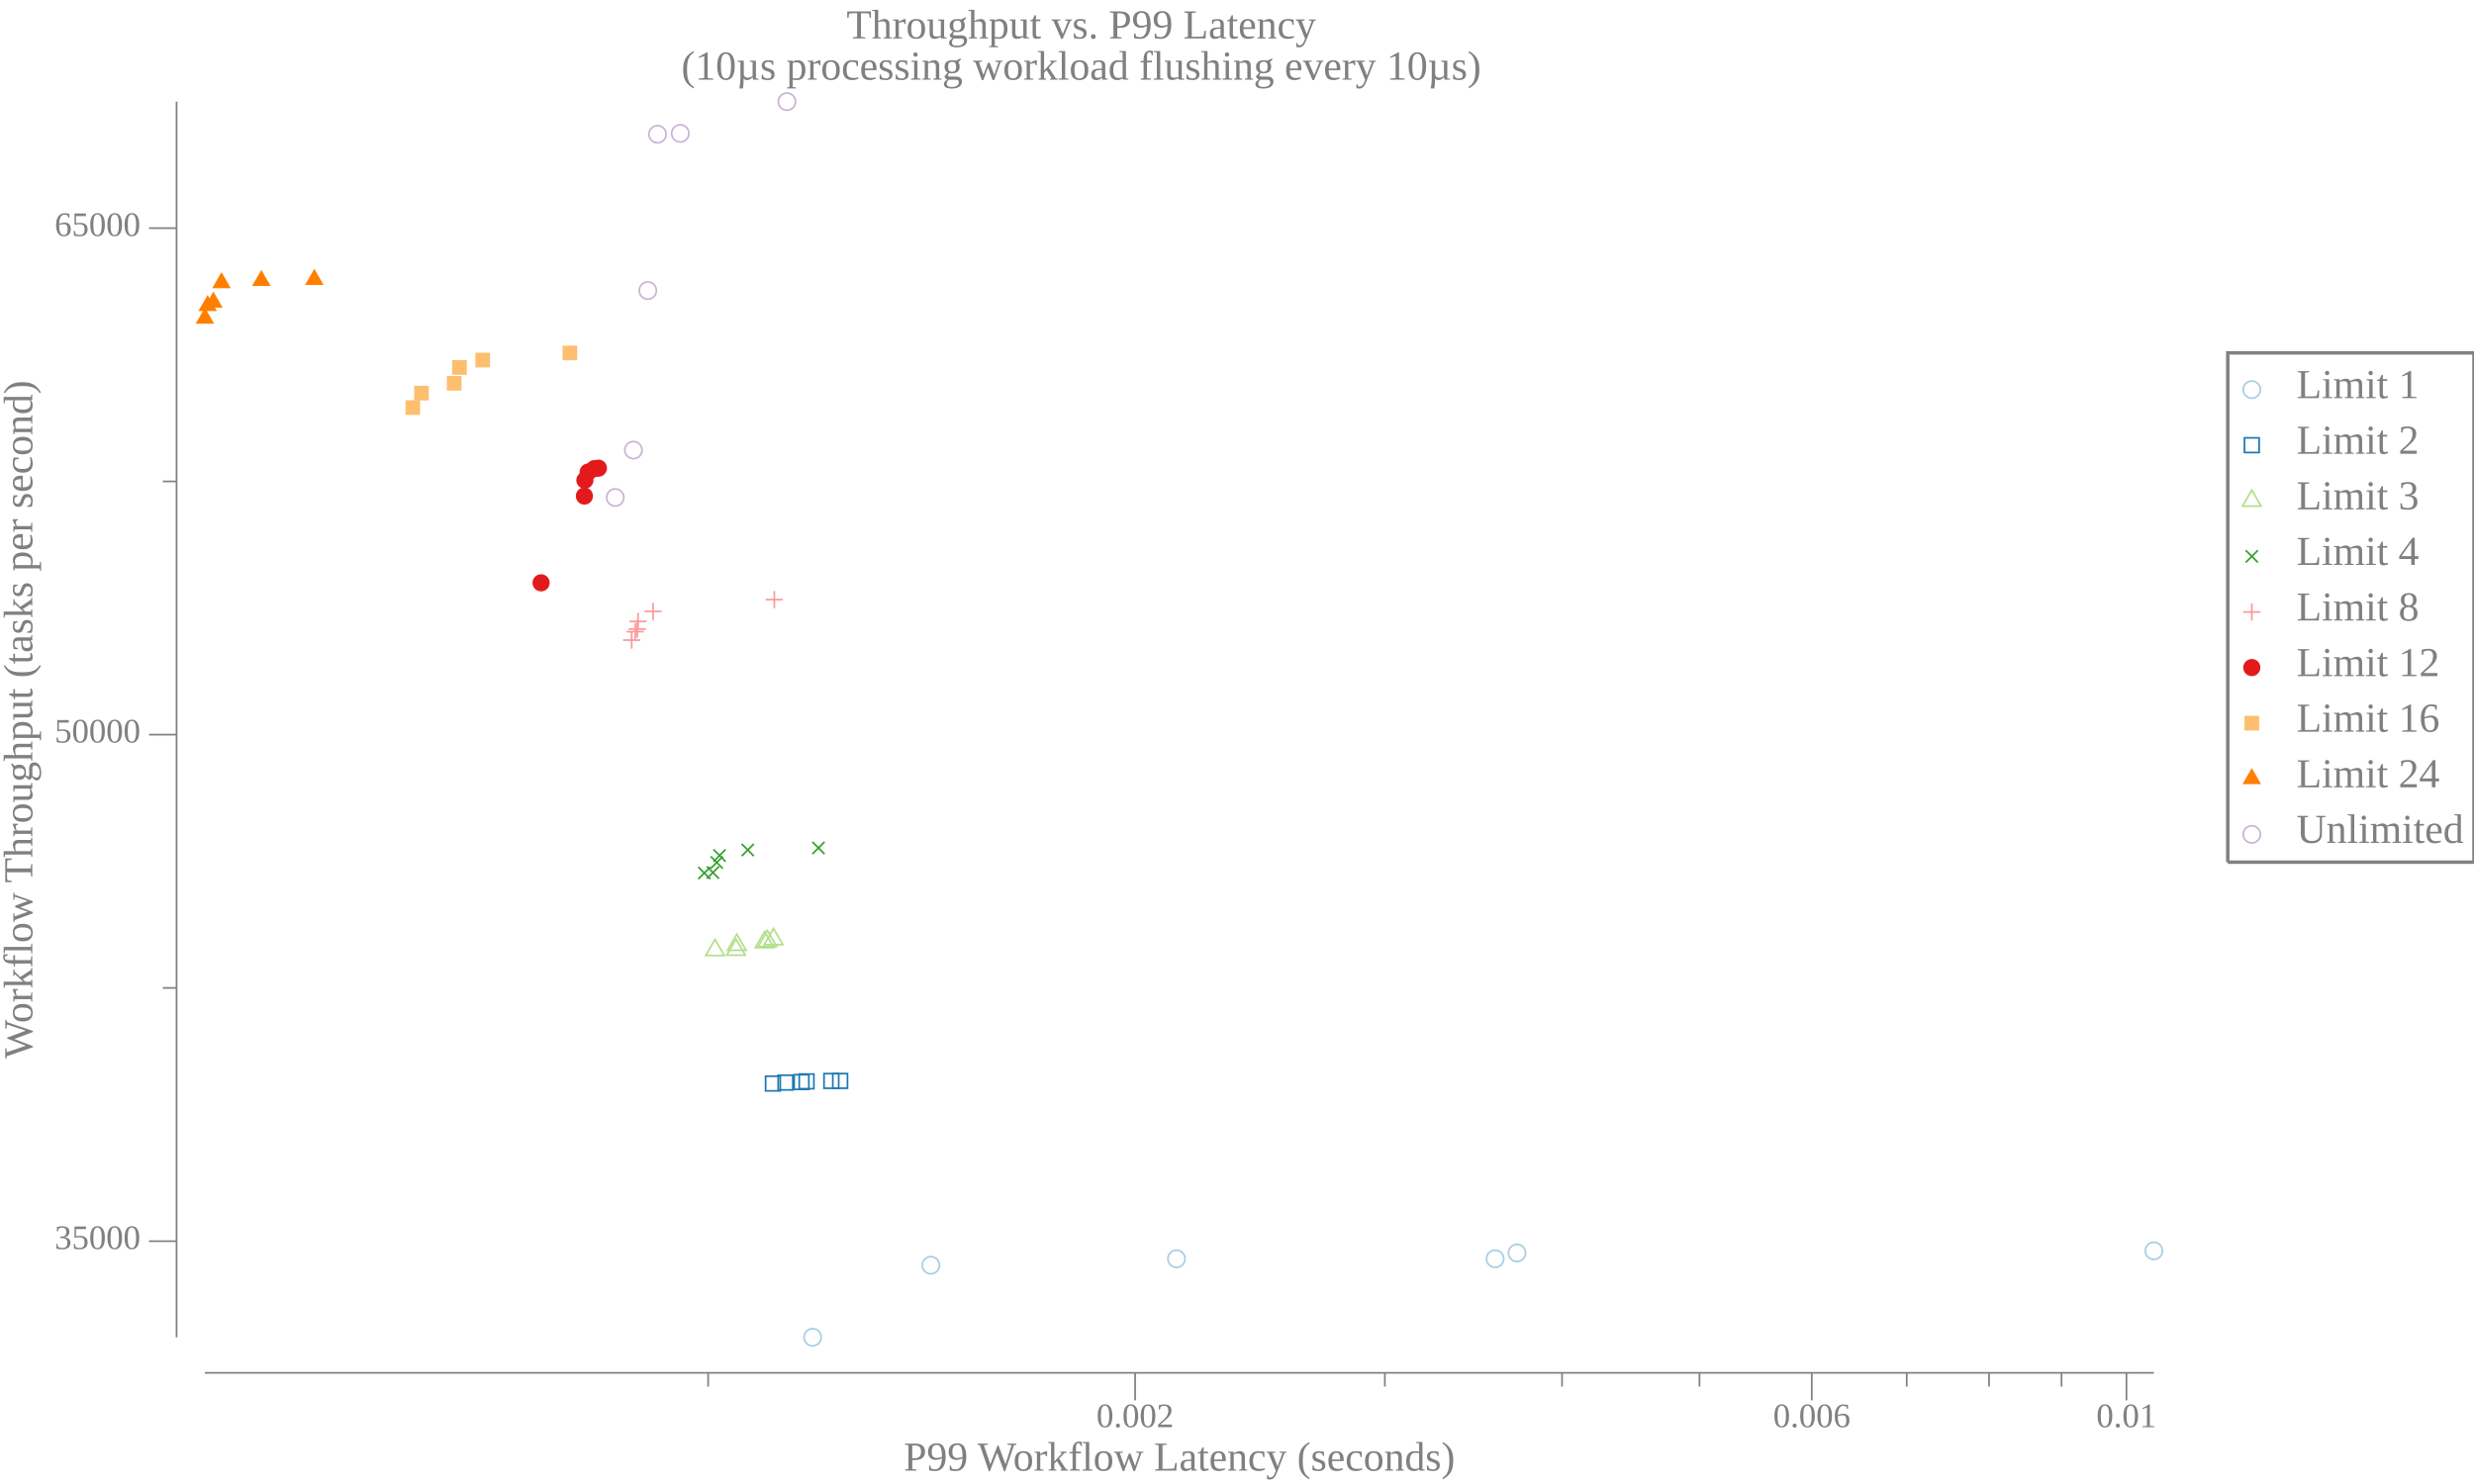
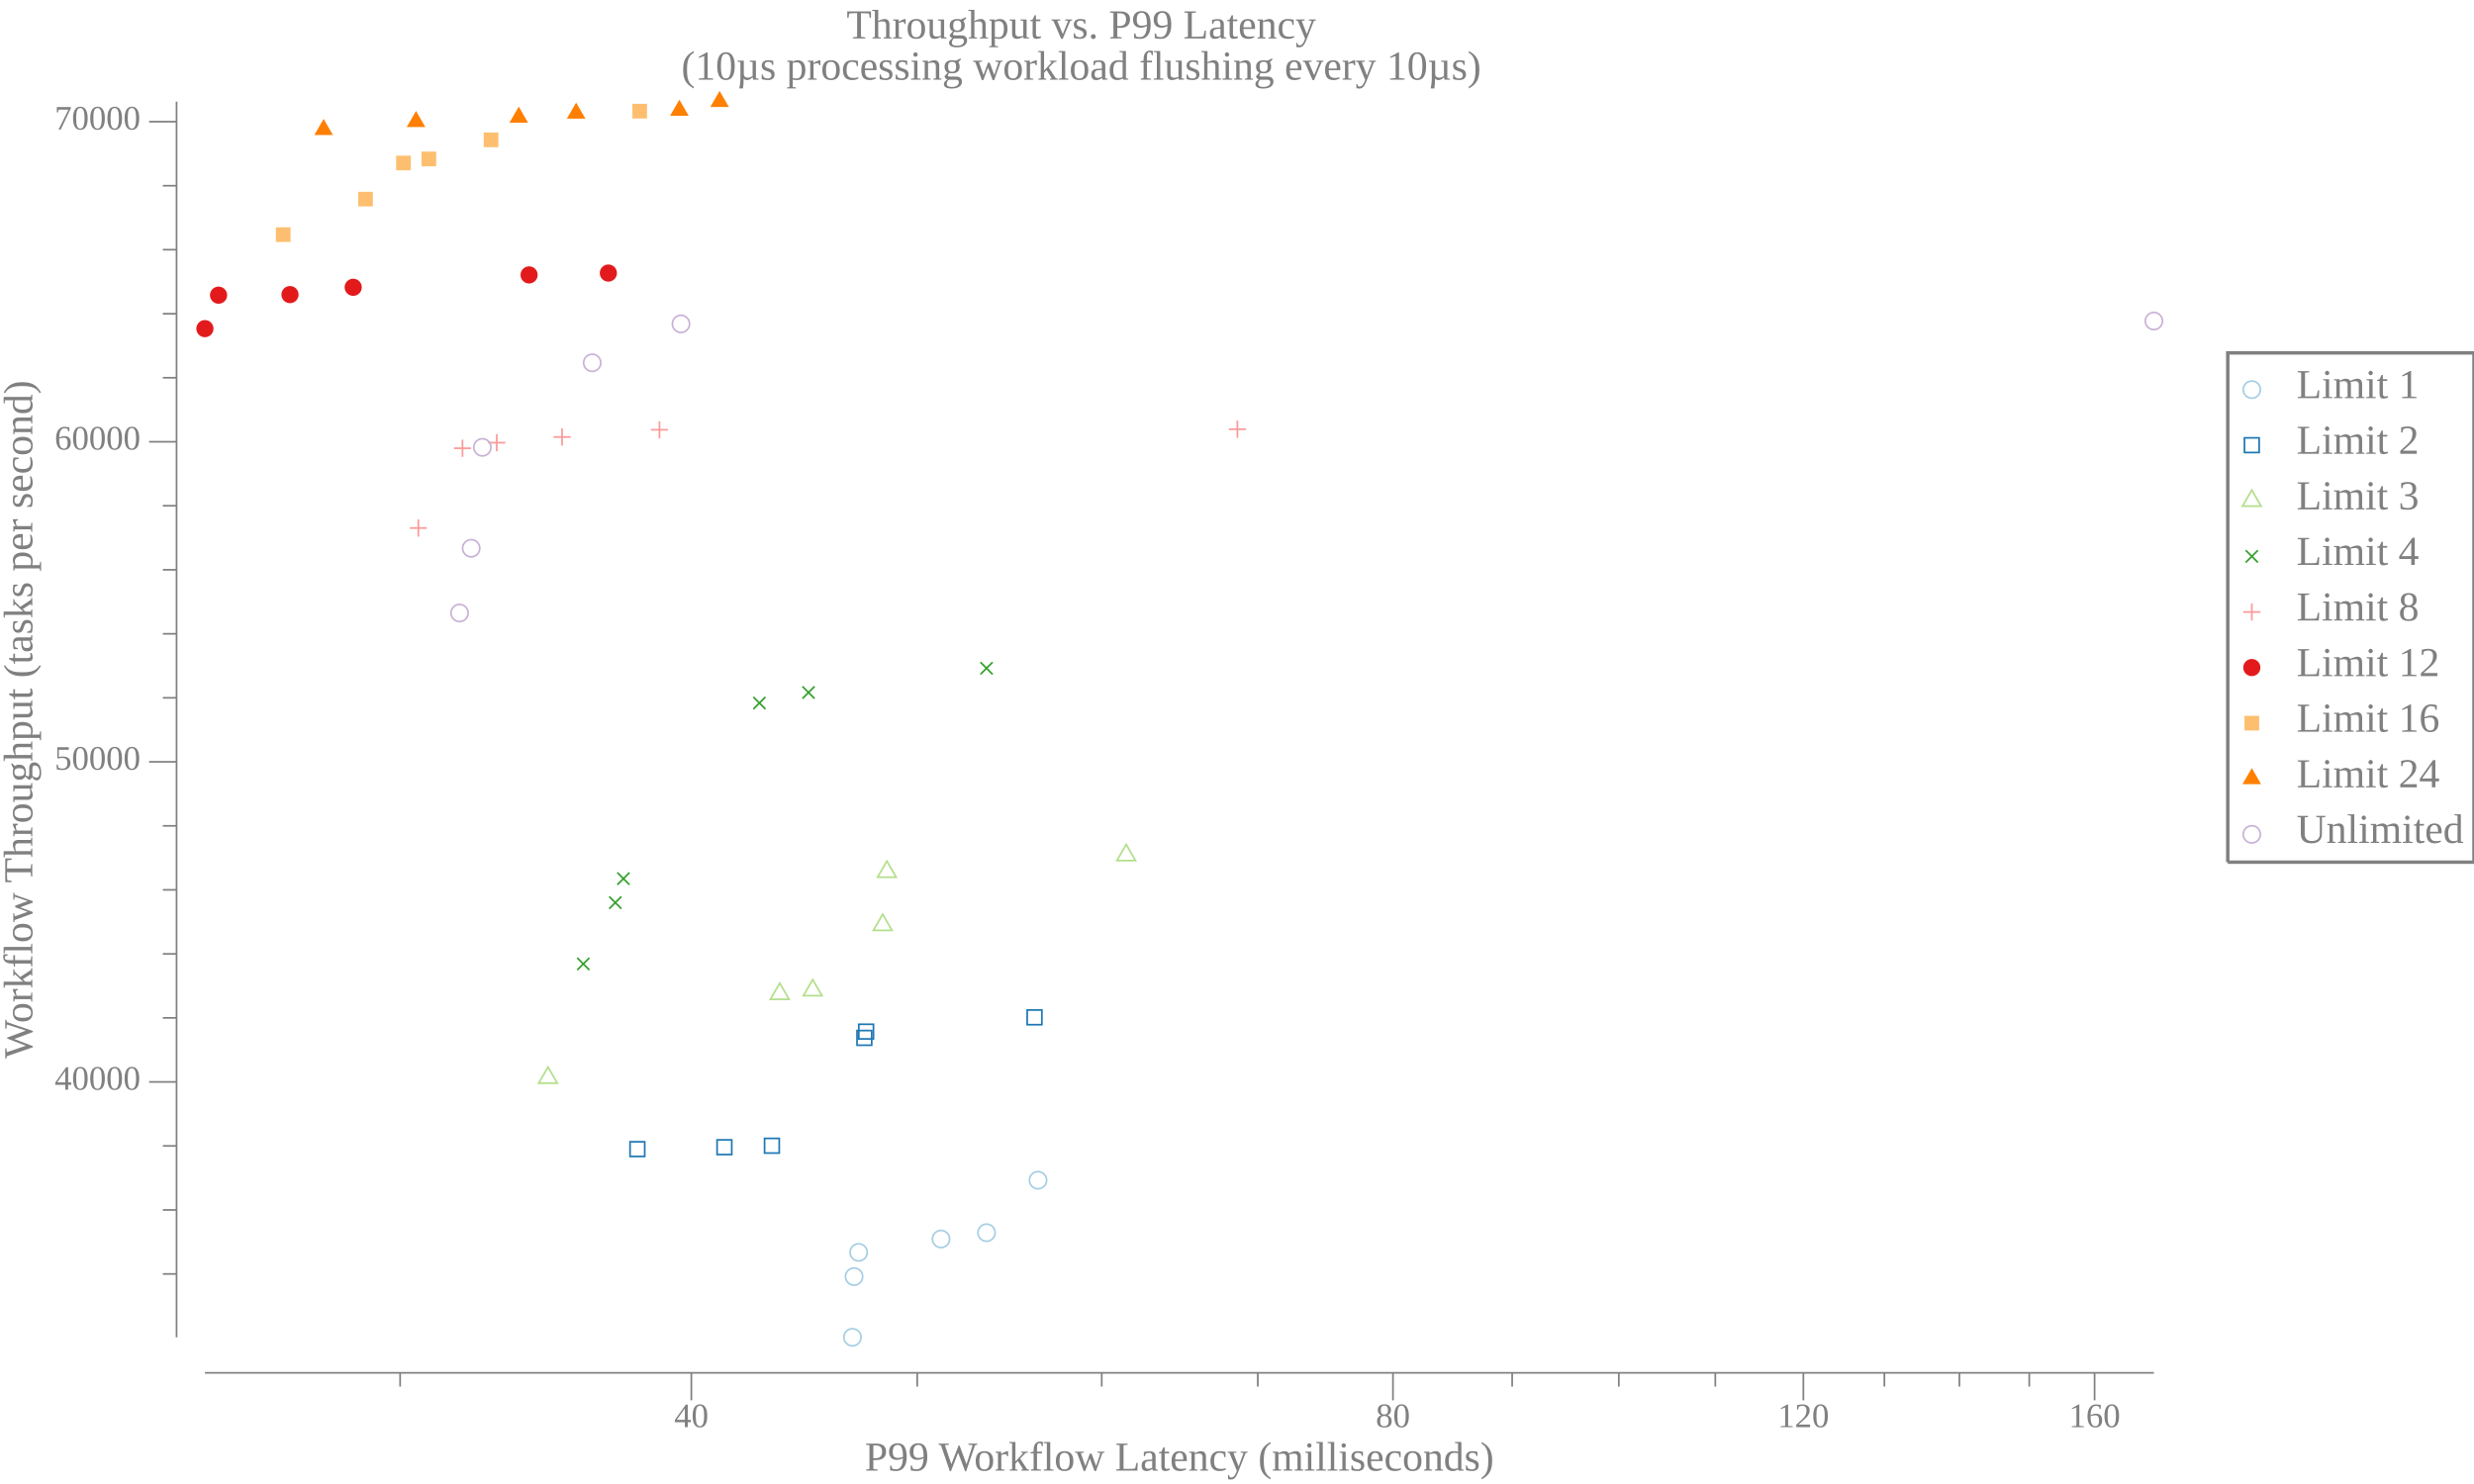
<svg xmlns="http://www.w3.org/2000/svg" width="720pt" height="432pt" viewBox="0 0 720 432">
  <g transform="scale(1, -1) translate(0, -432)">
    <path d="M657.84,318.58A2.5,2.5 0 1 1 652.84,318.58A2.5,2.5 0 1 1 657.84,318.58Z" style="fill:none;stroke:#A6CEE3;stroke-width:0.5" />
    <text x="668.34" y="-316.1" transform="scale(1, -1)" style="font-family:Liberation Serif;font-variant:normal;font-weight:normal;font-style:normal;font-size:12px;fill:#808080">Limit 1</text>
    <path d="M653.2,300.27L657.47,300.27L657.47,304.54L653.2,304.54Z" style="fill:none;stroke:#1F78B4;stroke-width:0.5" />
    <text x="668.34" y="-299.91" transform="scale(1, -1)" style="font-family:Liberation Serif;font-variant:normal;font-weight:normal;font-style:normal;font-size:12px;fill:#808080">Limit 2</text>
    <path d="M655.34,289.34L652.63,284.66L658.04,284.66Z" style="fill:none;stroke:#B2DF8A;stroke-width:0.5" />
    <text x="668.34" y="-283.73" transform="scale(1, -1)" style="font-family:Liberation Serif;font-variant:normal;font-weight:normal;font-style:normal;font-size:12px;fill:#808080">Limit 3</text>
    <path d="M653.57,268.27L657.11,271.8" style="fill:none;stroke:#33A02C;stroke-width:0.5" />
    <path d="M653.57,271.8L657.11,268.27" style="fill:none;stroke:#33A02C;stroke-width:0.5" />
    <text x="668.34" y="-267.55" transform="scale(1, -1)" style="font-family:Liberation Serif;font-variant:normal;font-weight:normal;font-style:normal;font-size:12px;fill:#808080">Limit 4</text>
    <path d="M655.34,256.35L655.34,251.35" style="fill:none;stroke:#FB9A99;stroke-width:0.5" />
    <path d="M652.84,253.85L657.84,253.85" style="fill:none;stroke:#FB9A99;stroke-width:0.5" />
    <text x="668.34" y="-251.36" transform="scale(1, -1)" style="font-family:Liberation Serif;font-variant:normal;font-weight:normal;font-style:normal;font-size:12px;fill:#808080">Limit 8</text>
    <path d="M657.84,237.67A2.5,2.5 0 1 1 652.84,237.67A2.5,2.5 0 1 1 657.84,237.67Z" style="fill:#E31A1C" />
    <text x="668.34" y="-235.18" transform="scale(1, -1)" style="font-family:Liberation Serif;font-variant:normal;font-weight:normal;font-style:normal;font-size:12px;fill:#808080">Limit 12</text>
    <path d="M653.2,219.35L657.47,219.35L657.47,223.62L653.2,223.62Z" style="fill:#FDBF6F" />
    <text x="668.34" y="-219" transform="scale(1, -1)" style="font-family:Liberation Serif;font-variant:normal;font-weight:normal;font-style:normal;font-size:12px;fill:#808080">Limit 16</text>
    <path d="M655.34,208.42L652.63,203.74L658.04,203.74Z" style="fill:#FF7F00" />
    <text x="668.34" y="-202.81" transform="scale(1, -1)" style="font-family:Liberation Serif;font-variant:normal;font-weight:normal;font-style:normal;font-size:12px;fill:#808080">Limit 24</text>
    <path d="M657.84,189.12A2.5,2.5 0 1 1 652.84,189.12A2.5,2.5 0 1 1 657.84,189.12Z" style="fill:none;stroke:#CAB2D6;stroke-width:0.5" />
    <text x="668.34" y="-186.63" transform="scale(1, -1)" style="font-family:Liberation Serif;font-variant:normal;font-weight:normal;font-style:normal;font-size:12px;fill:#808080">Unlimited</text>
    <path d="M648.34,181.02L648.34,329.27L720,329.27L720,181.02L648.34,181.02" style="fill:none;stroke:#808080" />
    <path d="M0,0L629.34,0L629.34,432L0,432Z" style="fill:#-8000000000000000-8000000000000000-8000000000000000;fill-opacity:0" />
    <text x="246.35" y="-420.81" transform="scale(1, -1)" style="font-family:Liberation Serif;font-variant:normal;font-weight:normal;font-style:normal;font-size:12px;fill:#808080">Throughput vs. P99 Latency</text>
    <text x="198.28" y="-408.81" transform="scale(1, -1)" style="font-family:Liberation Serif;font-variant:normal;font-weight:normal;font-style:normal;font-size:12px;fill:#808080">(10µs processing workload flushing every 10µs)</text>
-     <text x="263.02" y="-3.902" transform="scale(1, -1)" style="font-family:Liberation Serif;font-variant:normal;font-weight:normal;font-style:normal;font-size:12px;fill:#808080">P99 Workflow Latency (seconds)</text>
-     <text x="319.1" y="-16.541" transform="scale(1, -1)" style="font-family:Liberation Serif;font-variant:normal;font-weight:normal;font-style:normal;font-size:10px;fill:#808080">0.002</text>
-     <text x="516.03" y="-16.541" transform="scale(1, -1)" style="font-family:Liberation Serif;font-variant:normal;font-weight:normal;font-style:normal;font-size:10px;fill:#808080">0.006</text>
-     <text x="610.1" y="-16.541" transform="scale(1, -1)" style="font-family:Liberation Serif;font-variant:normal;font-weight:normal;font-style:normal;font-size:10px;fill:#808080">0.01</text>
-     <path d="M330.35,24.363L330.35,32.363" style="fill:none;stroke:#808080;stroke-width:0.5" />
-     <path d="M527.28,24.363L527.28,32.363" style="fill:none;stroke:#808080;stroke-width:0.5" />
-     <path d="M618.85,24.363L618.85,32.363" style="fill:none;stroke:#808080;stroke-width:0.5" />
-     <path d="M206.09,28.363L206.09,32.363" style="fill:none;stroke:#808080;stroke-width:0.5" />
-     <path d="M403.03,28.363L403.03,32.363" style="fill:none;stroke:#808080;stroke-width:0.5" />
-     <path d="M454.6,28.363L454.6,32.363" style="fill:none;stroke:#808080;stroke-width:0.5" />
-     <path d="M494.6,28.363L494.6,32.363" style="fill:none;stroke:#808080;stroke-width:0.5" />
-     <path d="M554.91,28.363L554.91,32.363" style="fill:none;stroke:#808080;stroke-width:0.5" />
-     <path d="M578.85,28.363L578.85,32.363" style="fill:none;stroke:#808080;stroke-width:0.5" />
-     <path d="M599.96,28.363L599.96,32.363" style="fill:none;stroke:#808080;stroke-width:0.5" />
+     <text x="251.68" y="-3.902" transform="scale(1, -1)" style="font-family:Liberation Serif;font-variant:normal;font-weight:normal;font-style:normal;font-size:12px;fill:#808080">P99 Workflow Latency (milliseconds)</text>
+     <text x="196.2" y="-16.541" transform="scale(1, -1)" style="font-family:Liberation Serif;font-variant:normal;font-weight:normal;font-style:normal;font-size:10px;fill:#808080">40</text>
+     <text x="400.39" y="-16.541" transform="scale(1, -1)" style="font-family:Liberation Serif;font-variant:normal;font-weight:normal;font-style:normal;font-size:10px;fill:#808080">80</text>
+     <text x="517.33" y="-16.541" transform="scale(1, -1)" style="font-family:Liberation Serif;font-variant:normal;font-weight:normal;font-style:normal;font-size:10px;fill:#808080">120</text>
+     <text x="602.08" y="-16.541" transform="scale(1, -1)" style="font-family:Liberation Serif;font-variant:normal;font-weight:normal;font-style:normal;font-size:10px;fill:#808080">160</text>
+     <path d="M201.2,24.363L201.2,32.363" style="fill:none;stroke:#808080;stroke-width:0.5" />
+     <path d="M405.39,24.363L405.39,32.363" style="fill:none;stroke:#808080;stroke-width:0.5" />
+     <path d="M524.83,24.363L524.83,32.363" style="fill:none;stroke:#808080;stroke-width:0.5" />
+     <path d="M609.58,24.363L609.58,32.363" style="fill:none;stroke:#808080;stroke-width:0.5" />
+     <path d="M116.45,28.363L116.45,32.363" style="fill:none;stroke:#808080;stroke-width:0.5" />
+     <path d="M266.93,28.363L266.93,32.363" style="fill:none;stroke:#808080;stroke-width:0.5" />
+     <path d="M320.64,28.363L320.64,32.363" style="fill:none;stroke:#808080;stroke-width:0.5" />
+     <path d="M366.05,28.363L366.05,32.363" style="fill:none;stroke:#808080;stroke-width:0.5" />
+     <path d="M440.08,28.363L440.08,32.363" style="fill:none;stroke:#808080;stroke-width:0.5" />
+     <path d="M471.12,28.363L471.12,32.363" style="fill:none;stroke:#808080;stroke-width:0.5" />
+     <path d="M499.2,28.363L499.2,32.363" style="fill:none;stroke:#808080;stroke-width:0.5" />
+     <path d="M548.41,28.363L548.41,32.363" style="fill:none;stroke:#808080;stroke-width:0.5" />
+     <path d="M570.24,28.363L570.24,32.363" style="fill:none;stroke:#808080;stroke-width:0.5" />
+     <path d="M590.57,28.363L590.57,32.363" style="fill:none;stroke:#808080;stroke-width:0.5" />
    <path d="M59.635,32.363L626.84,32.363" style="fill:none;stroke:#808080;stroke-width:0.5" />
    <g transform="rotate(90)">
      <text x="123.84" y="9.387" transform="scale(1, -1)" style="font-family:Liberation Serif;font-variant:normal;font-weight:normal;font-style:normal;font-size:12px;fill:#808080">Workflow Throughput (tasks per second)</text>
    </g>
-     <text x="15.885" y="-68.4" transform="scale(1, -1)" style="font-family:Liberation Serif;font-variant:normal;font-weight:normal;font-style:normal;font-size:10px;fill:#808080">35000</text>
-     <text x="15.885" y="-215.85" transform="scale(1, -1)" style="font-family:Liberation Serif;font-variant:normal;font-weight:normal;font-style:normal;font-size:10px;fill:#808080">50000</text>
-     <text x="15.885" y="-363.3" transform="scale(1, -1)" style="font-family:Liberation Serif;font-variant:normal;font-weight:normal;font-style:normal;font-size:10px;fill:#808080">65000</text>
-     <path d="M43.385,70.685L51.385,70.685" style="fill:none;stroke:#808080;stroke-width:0.5" />
-     <path d="M43.385,218.14L51.385,218.14" style="fill:none;stroke:#808080;stroke-width:0.5" />
-     <path d="M43.385,365.59L51.385,365.59" style="fill:none;stroke:#808080;stroke-width:0.5" />
-     <path d="M47.385,144.41L51.385,144.41" style="fill:none;stroke:#808080;stroke-width:0.5" />
-     <path d="M47.385,291.86L51.385,291.86" style="fill:none;stroke:#808080;stroke-width:0.5" />
+     <text x="15.885" y="-114.77" transform="scale(1, -1)" style="font-family:Liberation Serif;font-variant:normal;font-weight:normal;font-style:normal;font-size:10px;fill:#808080">40000</text>
+     <text x="15.885" y="-207.94" transform="scale(1, -1)" style="font-family:Liberation Serif;font-variant:normal;font-weight:normal;font-style:normal;font-size:10px;fill:#808080">50000</text>
+     <text x="15.885" y="-301.12" transform="scale(1, -1)" style="font-family:Liberation Serif;font-variant:normal;font-weight:normal;font-style:normal;font-size:10px;fill:#808080">60000</text>
+     <text x="15.885" y="-394.29" transform="scale(1, -1)" style="font-family:Liberation Serif;font-variant:normal;font-weight:normal;font-style:normal;font-size:10px;fill:#808080">70000</text>
+     <path d="M43.385,117.05L51.385,117.05" style="fill:none;stroke:#808080;stroke-width:0.5" />
+     <path d="M43.385,210.23L51.385,210.23" style="fill:none;stroke:#808080;stroke-width:0.5" />
+     <path d="M43.385,303.4L51.385,303.4" style="fill:none;stroke:#808080;stroke-width:0.5" />
+     <path d="M43.385,396.58L51.385,396.58" style="fill:none;stroke:#808080;stroke-width:0.5" />
+     <path d="M47.385,61.148L51.385,61.148" style="fill:none;stroke:#808080;stroke-width:0.5" />
+     <path d="M47.385,79.783L51.385,79.783" style="fill:none;stroke:#808080;stroke-width:0.5" />
+     <path d="M47.385,98.418L51.385,98.418" style="fill:none;stroke:#808080;stroke-width:0.5" />
+     <path d="M47.385,135.69L51.385,135.69" style="fill:none;stroke:#808080;stroke-width:0.5" />
+     <path d="M47.385,154.32L51.385,154.32" style="fill:none;stroke:#808080;stroke-width:0.5" />
+     <path d="M47.385,172.96L51.385,172.96" style="fill:none;stroke:#808080;stroke-width:0.5" />
+     <path d="M47.385,191.59L51.385,191.59" style="fill:none;stroke:#808080;stroke-width:0.5" />
+     <path d="M47.385,228.86L51.385,228.86" style="fill:none;stroke:#808080;stroke-width:0.5" />
+     <path d="M47.385,247.5L51.385,247.5" style="fill:none;stroke:#808080;stroke-width:0.5" />
+     <path d="M47.385,266.13L51.385,266.13" style="fill:none;stroke:#808080;stroke-width:0.5" />
+     <path d="M47.385,284.77L51.385,284.77" style="fill:none;stroke:#808080;stroke-width:0.5" />
+     <path d="M47.385,322.04L51.385,322.04" style="fill:none;stroke:#808080;stroke-width:0.5" />
+     <path d="M47.385,340.67L51.385,340.67" style="fill:none;stroke:#808080;stroke-width:0.5" />
+     <path d="M47.385,359.31L51.385,359.31" style="fill:none;stroke:#808080;stroke-width:0.5" />
+     <path d="M47.385,377.94L51.385,377.94" style="fill:none;stroke:#808080;stroke-width:0.5" />
    <path d="M51.385,42.709L51.385,402.41" style="fill:none;stroke:#808080;stroke-width:0.5" />
-     <path d="M238.99,42.709A2.5,2.5 0 1 1 233.99,42.709A2.5,2.5 0 1 1 238.99,42.709Z" style="fill:none;stroke:#A6CEE3;stroke-width:0.5" />
-     <path d="M273.4,63.686A2.5,2.5 0 1 1 268.4,63.686A2.5,2.5 0 1 1 273.4,63.686Z" style="fill:none;stroke:#A6CEE3;stroke-width:0.5" />
-     <path d="M344.89,65.554A2.5,2.5 0 1 1 339.89,65.554A2.5,2.5 0 1 1 344.89,65.554Z" style="fill:none;stroke:#A6CEE3;stroke-width:0.5" />
-     <path d="M437.62,65.554A2.5,2.5 0 1 1 432.62,65.554A2.5,2.5 0 1 1 437.62,65.554Z" style="fill:none;stroke:#A6CEE3;stroke-width:0.5" />
-     <path d="M443.99,67.255A2.5,2.5 0 1 1 438.99,67.255A2.5,2.5 0 1 1 443.99,67.255Z" style="fill:none;stroke:#A6CEE3;stroke-width:0.5" />
-     <path d="M629.34,67.874A2.5,2.5 0 1 1 624.34,67.874A2.5,2.5 0 1 1 629.34,67.874Z" style="fill:none;stroke:#A6CEE3;stroke-width:0.5" />
-     <path d="M222.81,114.44L227.08,114.44L227.08,118.71L222.81,118.71Z" style="fill:none;stroke:#1F78B4;stroke-width:0.5" />
-     <path d="M226.47,114.72L230.74,114.72L230.74,118.99L226.47,118.99Z" style="fill:none;stroke:#1F78B4;stroke-width:0.5" />
-     <path d="M231.12,114.88L235.39,114.88L235.39,119.15L231.12,119.15Z" style="fill:none;stroke:#1F78B4;stroke-width:0.5" />
-     <path d="M232.6,115.07L236.86,115.07L236.86,119.34L232.6,119.34Z" style="fill:none;stroke:#1F78B4;stroke-width:0.5" />
-     <path d="M239.81,115.2L244.08,115.2L244.08,119.46L239.81,119.46Z" style="fill:none;stroke:#1F78B4;stroke-width:0.5" />
-     <path d="M242.37,115.21L246.64,115.21L246.64,119.47L242.37,119.47Z" style="fill:none;stroke:#1F78B4;stroke-width:0.5" />
-     <path d="M208.09,158.53L205.38,153.84L210.79,153.84Z" style="fill:none;stroke:#B2DF8A;stroke-width:0.5" />
-     <path d="M214.21,158.63L211.51,153.95L216.92,153.95Z" style="fill:none;stroke:#B2DF8A;stroke-width:0.5" />
-     <path d="M214.42,160.05L211.71,155.36L217.13,155.36Z" style="fill:none;stroke:#B2DF8A;stroke-width:0.5" />
-     <path d="M222.54,160.82L219.83,156.13L225.24,156.13Z" style="fill:none;stroke:#B2DF8A;stroke-width:0.5" />
-     <path d="M223.34,161.13L220.63,156.44L226.04,156.44Z" style="fill:none;stroke:#B2DF8A;stroke-width:0.5" />
-     <path d="M225.12,161.71L222.42,157.02L227.83,157.02Z" style="fill:none;stroke:#B2DF8A;stroke-width:0.5" />
-     <path d="M203.2,176.09L206.74,179.62" style="fill:none;stroke:#33A02C;stroke-width:0.5" />
-     <path d="M203.2,179.62L206.74,176.09" style="fill:none;stroke:#33A02C;stroke-width:0.5" />
-     <path d="M205.71,176.22L209.25,179.76" style="fill:none;stroke:#33A02C;stroke-width:0.5" />
-     <path d="M205.71,179.76L209.25,176.22" style="fill:none;stroke:#33A02C;stroke-width:0.5" />
-     <path d="M206.82,179.16L210.36,182.7" style="fill:none;stroke:#33A02C;stroke-width:0.5" />
-     <path d="M206.82,182.7L210.36,179.16" style="fill:none;stroke:#33A02C;stroke-width:0.5" />
-     <path d="M207.64,181.19L211.17,184.72" style="fill:none;stroke:#33A02C;stroke-width:0.5" />
-     <path d="M207.64,184.72L211.17,181.19" style="fill:none;stroke:#33A02C;stroke-width:0.5" />
-     <path d="M215.85,182.8L219.39,186.33" style="fill:none;stroke:#33A02C;stroke-width:0.5" />
-     <path d="M215.85,186.33L219.39,182.8" style="fill:none;stroke:#33A02C;stroke-width:0.5" />
-     <path d="M236.42,183.4L239.96,186.93" style="fill:none;stroke:#33A02C;stroke-width:0.5" />
-     <path d="M236.42,186.93L239.96,183.4" style="fill:none;stroke:#33A02C;stroke-width:0.5" />
-     <path d="M183.83,248.16L183.83,243.16" style="fill:none;stroke:#FB9A99;stroke-width:0.5" />
-     <path d="M181.33,245.66L186.33,245.66" style="fill:none;stroke:#FB9A99;stroke-width:0.5" />
-     <path d="M184.87,250.62L184.87,245.62" style="fill:none;stroke:#FB9A99;stroke-width:0.5" />
-     <path d="M182.37,248.12L187.37,248.12" style="fill:none;stroke:#FB9A99;stroke-width:0.5" />
-     <path d="M185.46,251.37L185.46,246.37" style="fill:none;stroke:#FB9A99;stroke-width:0.5" />
-     <path d="M182.96,248.87L187.96,248.87" style="fill:none;stroke:#FB9A99;stroke-width:0.5" />
-     <path d="M185.69,253.59L185.69,248.59" style="fill:none;stroke:#FB9A99;stroke-width:0.5" />
-     <path d="M183.19,251.09L188.19,251.09" style="fill:none;stroke:#FB9A99;stroke-width:0.5" />
-     <path d="M190.07,256.52L190.07,251.52" style="fill:none;stroke:#FB9A99;stroke-width:0.5" />
-     <path d="M187.57,254.02L192.57,254.02" style="fill:none;stroke:#FB9A99;stroke-width:0.5" />
-     <path d="M225.35,259.95L225.35,254.95" style="fill:none;stroke:#FB9A99;stroke-width:0.5" />
-     <path d="M222.85,257.45L227.85,257.45" style="fill:none;stroke:#FB9A99;stroke-width:0.5" />
-     <path d="M159.97,262.34A2.5,2.5 0 1 1 154.97,262.34A2.5,2.5 0 1 1 159.97,262.34Z" style="fill:#E31A1C" />
-     <path d="M172.58,287.6A2.5,2.5 0 1 1 167.58,287.6A2.5,2.5 0 1 1 172.58,287.6Z" style="fill:#E31A1C" />
-     <path d="M172.72,292.21A2.5,2.5 0 1 1 167.72,292.21A2.5,2.5 0 1 1 172.72,292.21Z" style="fill:#E31A1C" />
-     <path d="M173.67,294.58A2.5,2.5 0 1 1 168.67,294.58A2.5,2.5 0 1 1 173.67,294.58Z" style="fill:#E31A1C" />
-     <path d="M175.49,295.58A2.5,2.5 0 1 1 170.49,295.58A2.5,2.5 0 1 1 175.49,295.58Z" style="fill:#E31A1C" />
-     <path d="M176.65,295.72A2.5,2.5 0 1 1 171.65,295.72A2.5,2.5 0 1 1 176.65,295.72Z" style="fill:#E31A1C" />
-     <path d="M118.01,311.22L122.27,311.22L122.27,315.49L118.01,315.49Z" style="fill:#FDBF6F" />
-     <path d="M120.53,315.42L124.8,315.42L124.8,319.69L120.53,319.69Z" style="fill:#FDBF6F" />
-     <path d="M130.04,318.3L134.31,318.3L134.31,322.56L130.04,322.56Z" style="fill:#FDBF6F" />
-     <path d="M131.59,322.9L135.86,322.9L135.86,327.16L131.59,327.16Z" style="fill:#FDBF6F" />
-     <path d="M138.34,325.05L142.61,325.05L142.61,329.32L138.34,329.32Z" style="fill:#FDBF6F" />
-     <path d="M163.72,327.12L167.98,327.12L167.98,331.39L163.72,331.39Z" style="fill:#FDBF6F" />
-     <path d="M59.635,342.46L56.928,337.77L62.341,337.77Z" style="fill:#FF7F00" />
-     <path d="M60.426,346.13L57.72,341.45L63.133,341.45Z" style="fill:#FF7F00" />
-     <path d="M62.099,347.14L59.393,342.45L64.806,342.45Z" style="fill:#FF7F00" />
-     <path d="M64.465,352.79L61.758,348.1L67.171,348.1Z" style="fill:#FF7F00" />
-     <path d="M76.069,353.44L73.363,348.75L78.776,348.75Z" style="fill:#FF7F00" />
-     <path d="M91.474,353.74L88.768,349.05L94.18,349.05Z" style="fill:#FF7F00" />
-     <path d="M181.55,287.18A2.5,2.5 0 1 1 176.55,287.18A2.5,2.5 0 1 1 181.55,287.18Z" style="fill:none;stroke:#CAB2D6;stroke-width:0.5" />
-     <path d="M186.84,300.98A2.5,2.5 0 1 1 181.84,300.98A2.5,2.5 0 1 1 186.84,300.98Z" style="fill:none;stroke:#CAB2D6;stroke-width:0.5" />
-     <path d="M191.03,347.42A2.5,2.5 0 1 1 186.03,347.42A2.5,2.5 0 1 1 191.03,347.42Z" style="fill:none;stroke:#CAB2D6;stroke-width:0.5" />
-     <path d="M193.86,392.92A2.5,2.5 0 1 1 188.86,392.92A2.5,2.5 0 1 1 193.86,392.92Z" style="fill:none;stroke:#CAB2D6;stroke-width:0.5" />
-     <path d="M200.48,393.17A2.5,2.5 0 1 1 195.48,393.17A2.5,2.5 0 1 1 200.48,393.17Z" style="fill:none;stroke:#CAB2D6;stroke-width:0.5" />
-     <path d="M231.51,402.41A2.5,2.5 0 1 1 226.51,402.41A2.5,2.5 0 1 1 231.51,402.41Z" style="fill:none;stroke:#CAB2D6;stroke-width:0.5" />
+     <path d="M250.59,42.709A2.5,2.5 0 1 1 245.59,42.709A2.5,2.5 0 1 1 250.59,42.709Z" style="fill:none;stroke:#A6CEE3;stroke-width:0.5" />
+     <path d="M251.06,60.384A2.5,2.5 0 1 1 246.06,60.384A2.5,2.5 0 1 1 251.06,60.384Z" style="fill:none;stroke:#A6CEE3;stroke-width:0.5" />
+     <path d="M252.39,67.428A2.5,2.5 0 1 1 247.39,67.428A2.5,2.5 0 1 1 252.39,67.428Z" style="fill:none;stroke:#A6CEE3;stroke-width:0.5" />
+     <path d="M276.36,71.314A2.5,2.5 0 1 1 271.36,71.314A2.5,2.5 0 1 1 276.36,71.314Z" style="fill:none;stroke:#A6CEE3;stroke-width:0.5" />
+     <path d="M289.61,73.159A2.5,2.5 0 1 1 284.61,73.159A2.5,2.5 0 1 1 289.61,73.159Z" style="fill:none;stroke:#A6CEE3;stroke-width:0.5" />
+     <path d="M304.59,88.439A2.5,2.5 0 1 1 299.59,88.439A2.5,2.5 0 1 1 304.59,88.439Z" style="fill:none;stroke:#A6CEE3;stroke-width:0.5" />
+     <path d="M183.36,95.353L187.63,95.353L187.63,99.621L183.36,99.621Z" style="fill:none;stroke:#1F78B4;stroke-width:0.5" />
+     <path d="M208.69,95.903L212.96,95.903L212.96,100.17L208.69,100.17Z" style="fill:none;stroke:#1F78B4;stroke-width:0.5" />
+     <path d="M222.51,96.34L226.78,96.34L226.78,100.61L222.51,100.61Z" style="fill:none;stroke:#1F78B4;stroke-width:0.5" />
+     <path d="M249.42,127.73L253.69,127.73L253.69,132L249.42,132Z" style="fill:none;stroke:#1F78B4;stroke-width:0.5" />
+     <path d="M249.93,129.57L254.2,129.57L254.2,133.83L249.93,133.83Z" style="fill:none;stroke:#1F78B4;stroke-width:0.5" />
+     <path d="M298.94,133.71L303.21,133.71L303.21,137.98L298.94,137.98Z" style="fill:none;stroke:#1F78B4;stroke-width:0.5" />
+     <path d="M159.48,121.37L156.77,116.68L162.19,116.68Z" style="fill:none;stroke:#B2DF8A;stroke-width:0.5" />
+     <path d="M226.92,145.8L224.22,141.11L229.63,141.11Z" style="fill:none;stroke:#B2DF8A;stroke-width:0.5" />
+     <path d="M236.52,146.84L233.81,142.15L239.22,142.15Z" style="fill:none;stroke:#B2DF8A;stroke-width:0.5" />
+     <path d="M256.88,165.85L254.18,161.17L259.59,161.17Z" style="fill:none;stroke:#B2DF8A;stroke-width:0.5" />
+     <path d="M258.1,181.33L255.39,176.64L260.8,176.64Z" style="fill:none;stroke:#B2DF8A;stroke-width:0.5" />
+     <path d="M327.76,186.17L325.05,181.48L330.46,181.48Z" style="fill:none;stroke:#B2DF8A;stroke-width:0.5" />
+     <path d="M167.99,149.63L171.53,153.17" style="fill:none;stroke:#33A02C;stroke-width:0.5" />
+     <path d="M167.99,153.17L171.53,149.63" style="fill:none;stroke:#33A02C;stroke-width:0.5" />
+     <path d="M177.3,167.47L180.84,171.01" style="fill:none;stroke:#33A02C;stroke-width:0.5" />
+     <path d="M177.3,171.01L180.84,167.47" style="fill:none;stroke:#33A02C;stroke-width:0.5" />
+     <path d="M179.66,174.45L183.2,177.99" style="fill:none;stroke:#33A02C;stroke-width:0.5" />
+     <path d="M179.66,177.99L183.2,174.45" style="fill:none;stroke:#33A02C;stroke-width:0.5" />
+     <path d="M219.24,225.58L222.77,229.11" style="fill:none;stroke:#33A02C;stroke-width:0.5" />
+     <path d="M219.24,229.11L222.77,225.58" style="fill:none;stroke:#33A02C;stroke-width:0.5" />
+     <path d="M233.53,228.64L237.07,232.18" style="fill:none;stroke:#33A02C;stroke-width:0.5" />
+     <path d="M233.53,232.18L237.07,228.64" style="fill:none;stroke:#33A02C;stroke-width:0.5" />
+     <path d="M285.33,235.7L288.87,239.23" style="fill:none;stroke:#33A02C;stroke-width:0.5" />
+     <path d="M285.33,239.23L288.87,235.7" style="fill:none;stroke:#33A02C;stroke-width:0.5" />
+     <path d="M121.75,280.79L121.75,275.79" style="fill:none;stroke:#FB9A99;stroke-width:0.5" />
+     <path d="M119.25,278.29L124.25,278.29" style="fill:none;stroke:#FB9A99;stroke-width:0.5" />
+     <path d="M134.6,304.01L134.6,299.01" style="fill:none;stroke:#FB9A99;stroke-width:0.5" />
+     <path d="M132.1,301.51L137.1,301.51" style="fill:none;stroke:#FB9A99;stroke-width:0.5" />
+     <path d="M144.57,305.63L144.57,300.63" style="fill:none;stroke:#FB9A99;stroke-width:0.5" />
+     <path d="M142.07,303.13L147.07,303.13" style="fill:none;stroke:#FB9A99;stroke-width:0.5" />
+     <path d="M163.58,307.28L163.58,302.28" style="fill:none;stroke:#FB9A99;stroke-width:0.5" />
+     <path d="M161.08,304.78L166.08,304.78" style="fill:none;stroke:#FB9A99;stroke-width:0.5" />
+     <path d="M191.93,309.39L191.93,304.39" style="fill:none;stroke:#FB9A99;stroke-width:0.5" />
+     <path d="M189.43,306.89L194.43,306.89" style="fill:none;stroke:#FB9A99;stroke-width:0.5" />
+     <path d="M360.12,309.55L360.12,304.55" style="fill:none;stroke:#FB9A99;stroke-width:0.5" />
+     <path d="M357.62,307.05L362.62,307.05" style="fill:none;stroke:#FB9A99;stroke-width:0.5" />
+     <path d="M62.135,336.33A2.5,2.5 0 1 1 57.135,336.33A2.5,2.5 0 1 1 62.135,336.33Z" style="fill:#E31A1C" />
+     <path d="M66.106,346.07A2.5,2.5 0 1 1 61.106,346.07A2.5,2.5 0 1 1 66.106,346.07Z" style="fill:#E31A1C" />
+     <path d="M86.895,346.24A2.5,2.5 0 1 1 81.895,346.24A2.5,2.5 0 1 1 86.895,346.24Z" style="fill:#E31A1C" />
+     <path d="M105.29,348.37A2.5,2.5 0 1 1 100.29,348.37A2.5,2.5 0 1 1 105.29,348.37Z" style="fill:#E31A1C" />
+     <path d="M156.48,351.97A2.5,2.5 0 1 1 151.48,351.97A2.5,2.5 0 1 1 156.48,351.97Z" style="fill:#E31A1C" />
+     <path d="M179.55,352.51A2.5,2.5 0 1 1 174.55,352.51A2.5,2.5 0 1 1 179.55,352.51Z" style="fill:#E31A1C" />
+     <path d="M80.29,361.56L84.557,361.56L84.557,365.83L80.29,365.83Z" style="fill:#FDBF6F" />
+     <path d="M104.25,371.91L108.52,371.91L108.52,376.17L104.25,376.17Z" style="fill:#FDBF6F" />
+     <path d="M115.29,382.42L119.56,382.42L119.56,386.68L115.29,386.68Z" style="fill:#FDBF6F" />
+     <path d="M122.67,383.59L126.94,383.59L126.94,387.86L122.67,387.86Z" style="fill:#FDBF6F" />
+     <path d="M140.77,389.15L145.04,389.15L145.04,393.42L140.77,393.42Z" style="fill:#FDBF6F" />
+     <path d="M184.03,397.51L188.3,397.51L188.3,401.78L184.03,401.78Z" style="fill:#FDBF6F" />
+     <path d="M94.186,397.38L91.479,392.7L96.892,392.7Z" style="fill:#FF7F00" />
+     <path d="M121.08,399.7L118.37,395.02L123.78,395.02Z" style="fill:#FF7F00" />
+     <path d="M150.97,400.97L148.26,396.28L153.67,396.28Z" style="fill:#FF7F00" />
+     <path d="M167.67,402.14L164.96,397.45L170.38,397.45Z" style="fill:#FF7F00" />
+     <path d="M197.72,402.98L195.01,398.3L200.42,398.3Z" style="fill:#FF7F00" />
+     <path d="M209.42,405.54L206.71,400.85L212.13,400.85Z" style="fill:#FF7F00" />
+     <path d="M136.25,253.55A2.5,2.5 0 1 1 131.25,253.55A2.5,2.5 0 1 1 136.25,253.55Z" style="fill:none;stroke:#CAB2D6;stroke-width:0.5" />
+     <path d="M139.63,272.4A2.5,2.5 0 1 1 134.63,272.4A2.5,2.5 0 1 1 139.63,272.4Z" style="fill:none;stroke:#CAB2D6;stroke-width:0.5" />
+     <path d="M142.89,301.78A2.5,2.5 0 1 1 137.89,301.78A2.5,2.5 0 1 1 142.89,301.78Z" style="fill:none;stroke:#CAB2D6;stroke-width:0.5" />
+     <path d="M174.85,326.39A2.5,2.5 0 1 1 169.85,326.39A2.5,2.5 0 1 1 174.85,326.39Z" style="fill:none;stroke:#CAB2D6;stroke-width:0.5" />
+     <path d="M200.68,337.72A2.5,2.5 0 1 1 195.68,337.72A2.5,2.5 0 1 1 200.68,337.72Z" style="fill:none;stroke:#CAB2D6;stroke-width:0.5" />
+     <path d="M629.34,338.55A2.5,2.5 0 1 1 624.34,338.55A2.5,2.5 0 1 1 629.34,338.55Z" style="fill:none;stroke:#CAB2D6;stroke-width:0.5" />
  </g>
</svg>
